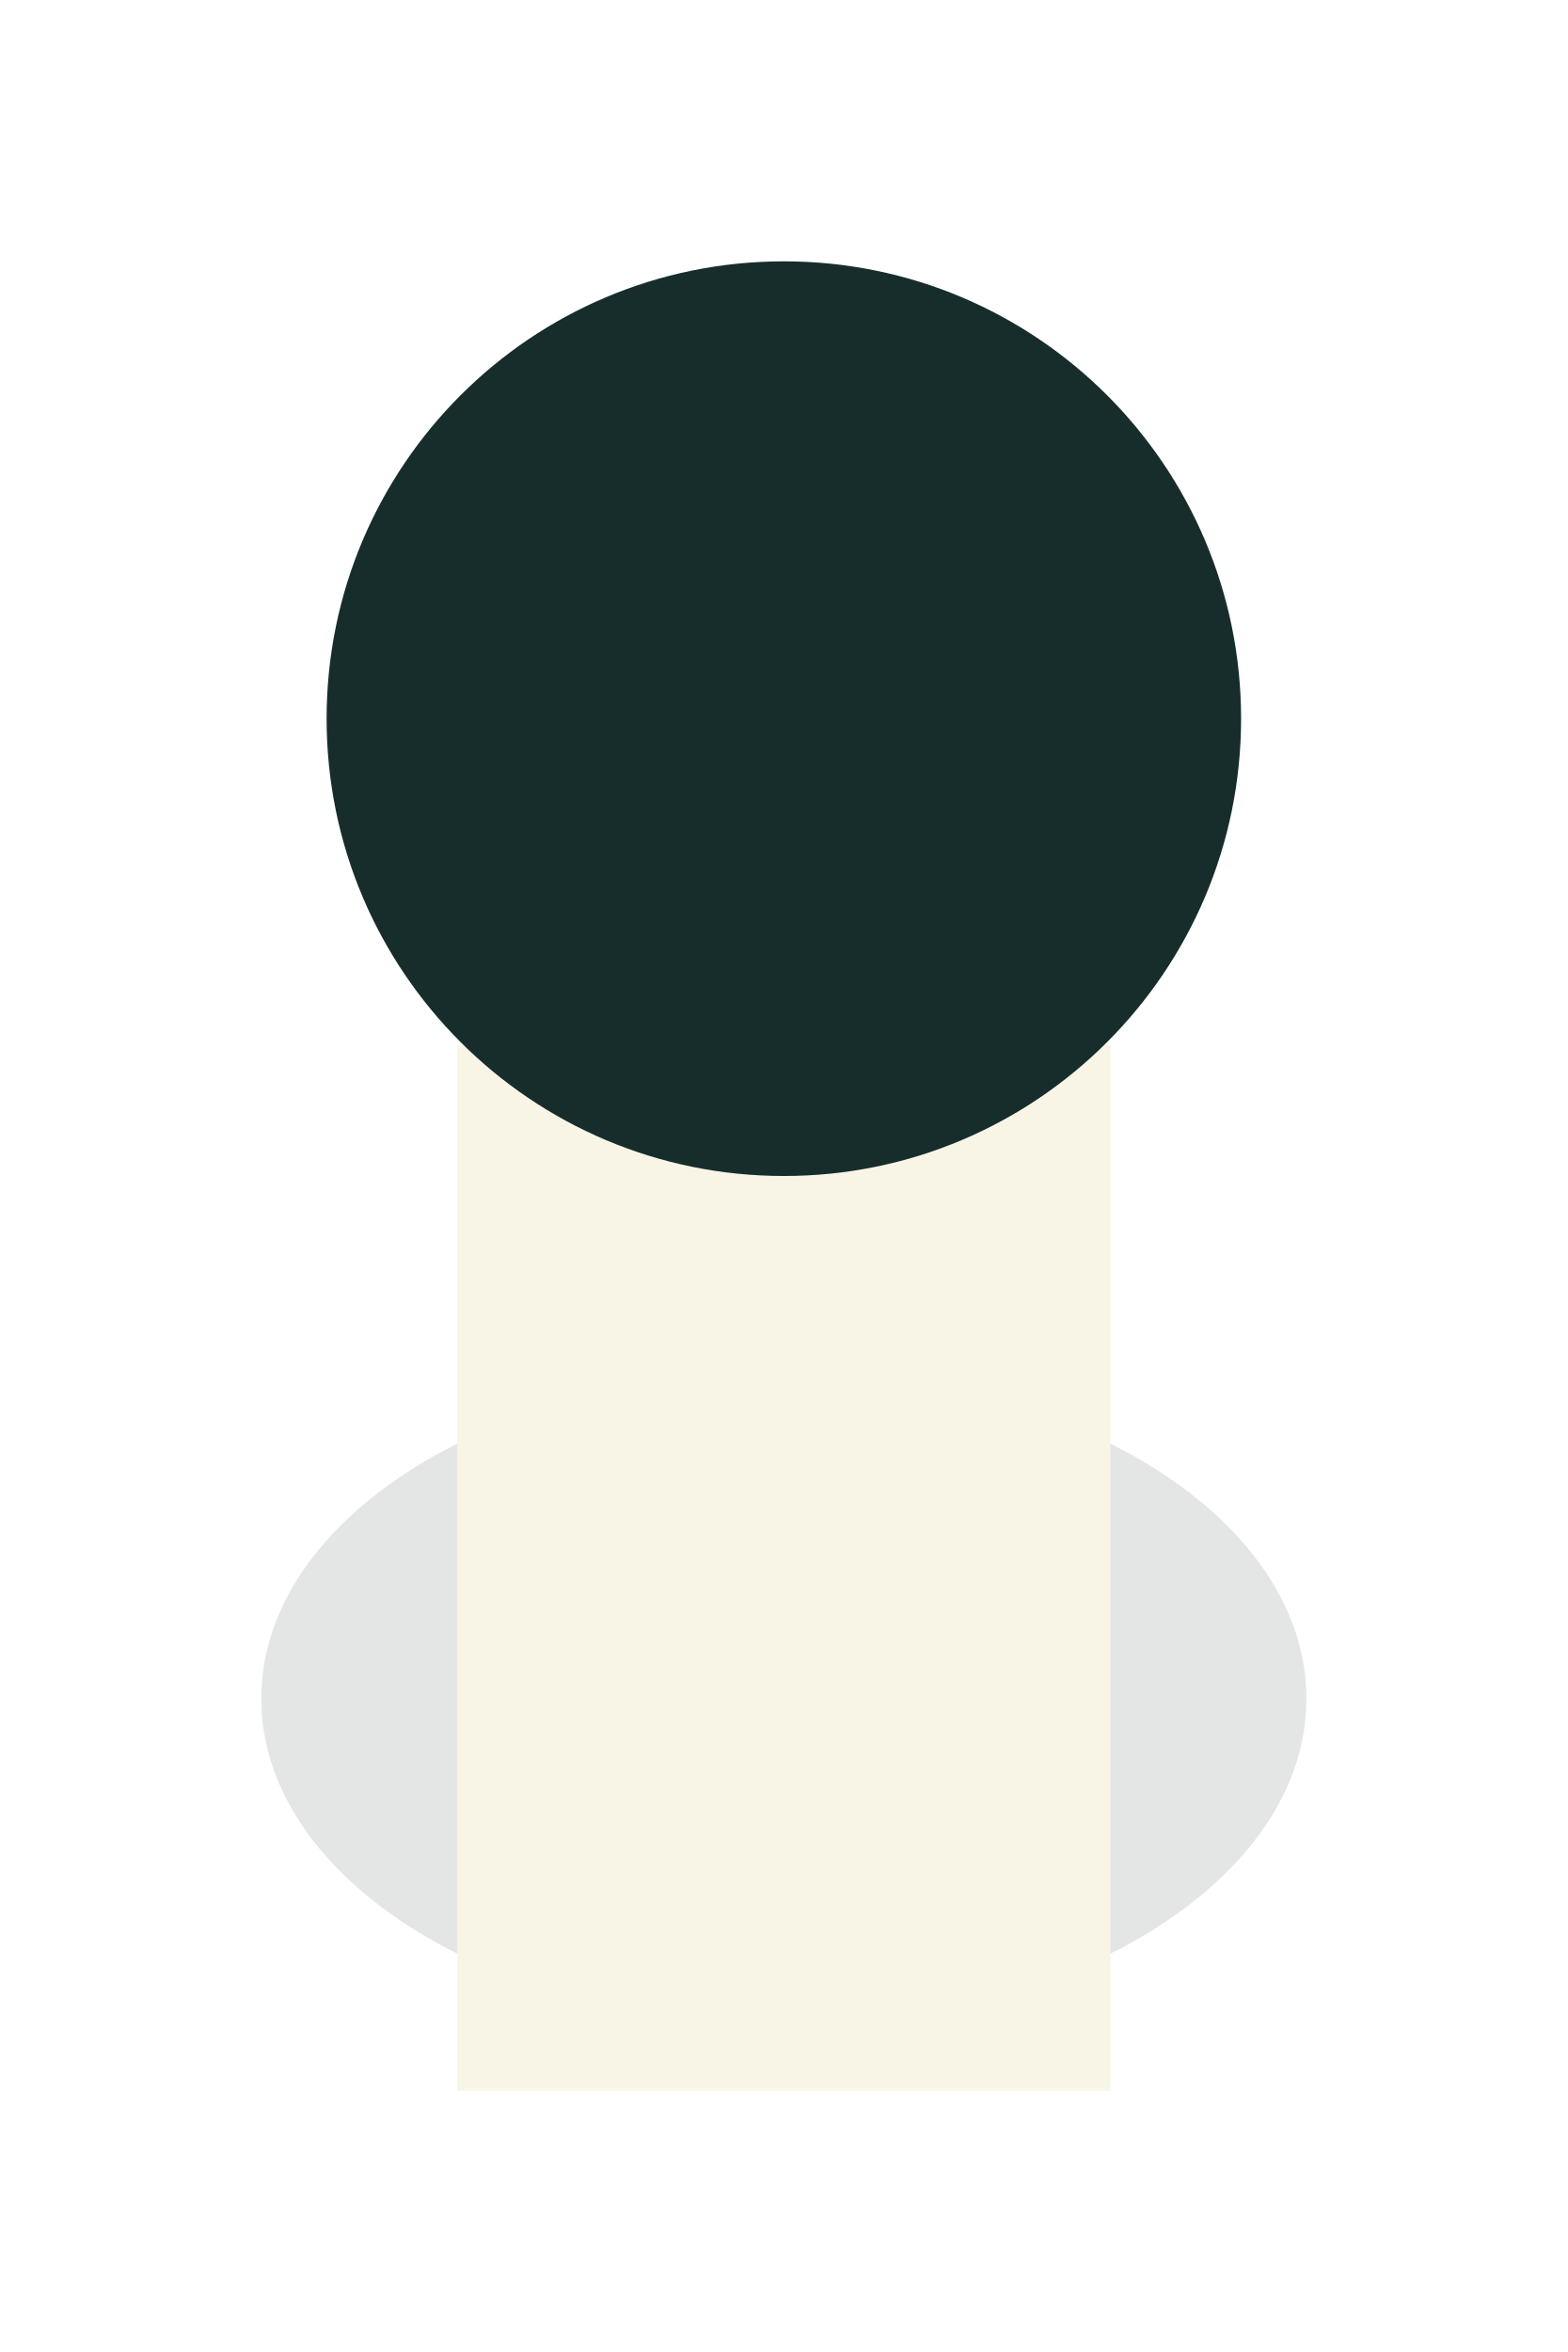
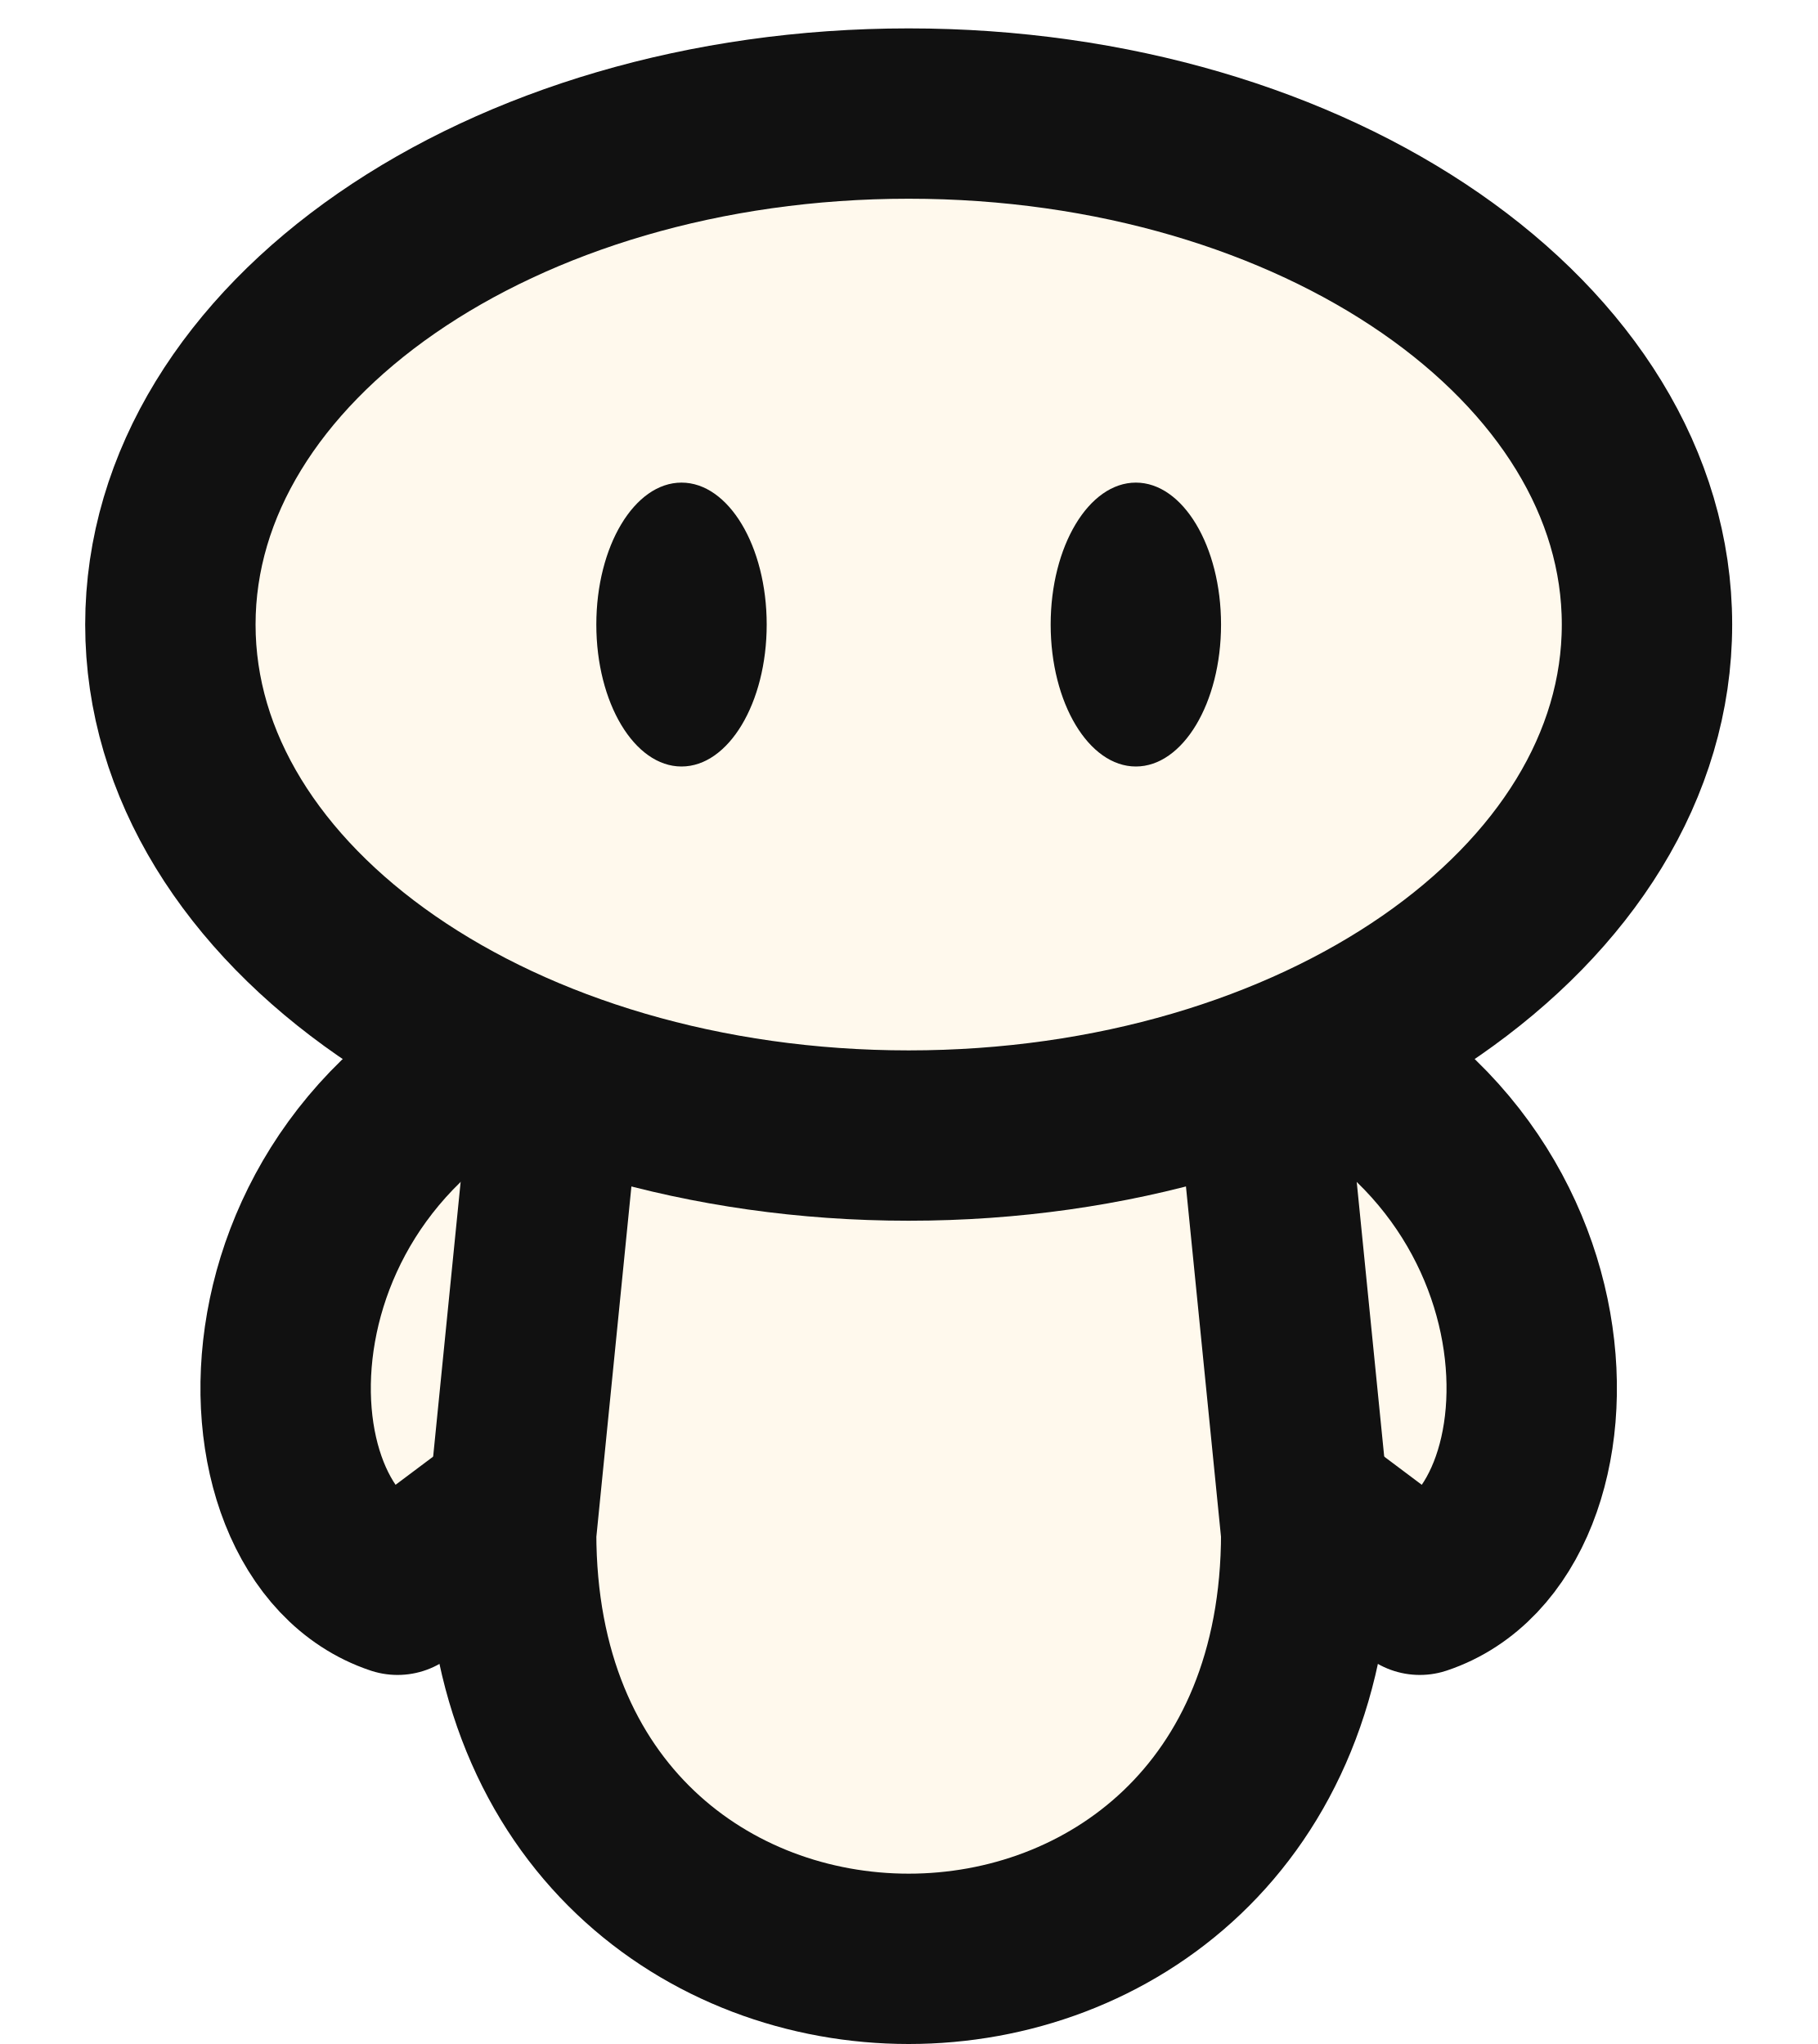
- <svg xmlns="http://www.w3.org/2000/svg" width="24" height="36" viewBox="-12 -18 24 36">
-   <ellipse cx="0" cy="8" rx="8" ry="5" fill="#172d2c" opacity=".12" />
-   <rect x="-5" y="-2" width="10" height="16" fill="#f8f5e7" />
-   <circle cy="-7" r="7" fill="#172d2c" />
+ <svg xmlns="http://www.w3.org/2000/svg" width="32" height="36" viewBox="0 0 32 36">
+   <g stroke="#111111" stroke-width="3" stroke-linecap="round" stroke-linejoin="round">
+     <path d="M10 18C4 20 4 27 7 28L11 25M22 18C28 20 28 27 25 28L21 25" fill="#fff9ed" />
+     <path d="M10 17h12l1 10C23 37 9 37 9 27Z" fill="#fff9ed" />
+     <ellipse cx="16" cy="11" rx="13" ry="9" fill="#fff9ed" />
+     <ellipse cx="12" cy="11" rx="1.5" ry="2.5" fill="#111111" stroke="none" />
+     <ellipse cx="20" cy="11" rx="1.5" ry="2.5" fill="#111111" stroke="none" />
+   </g>
</svg>
